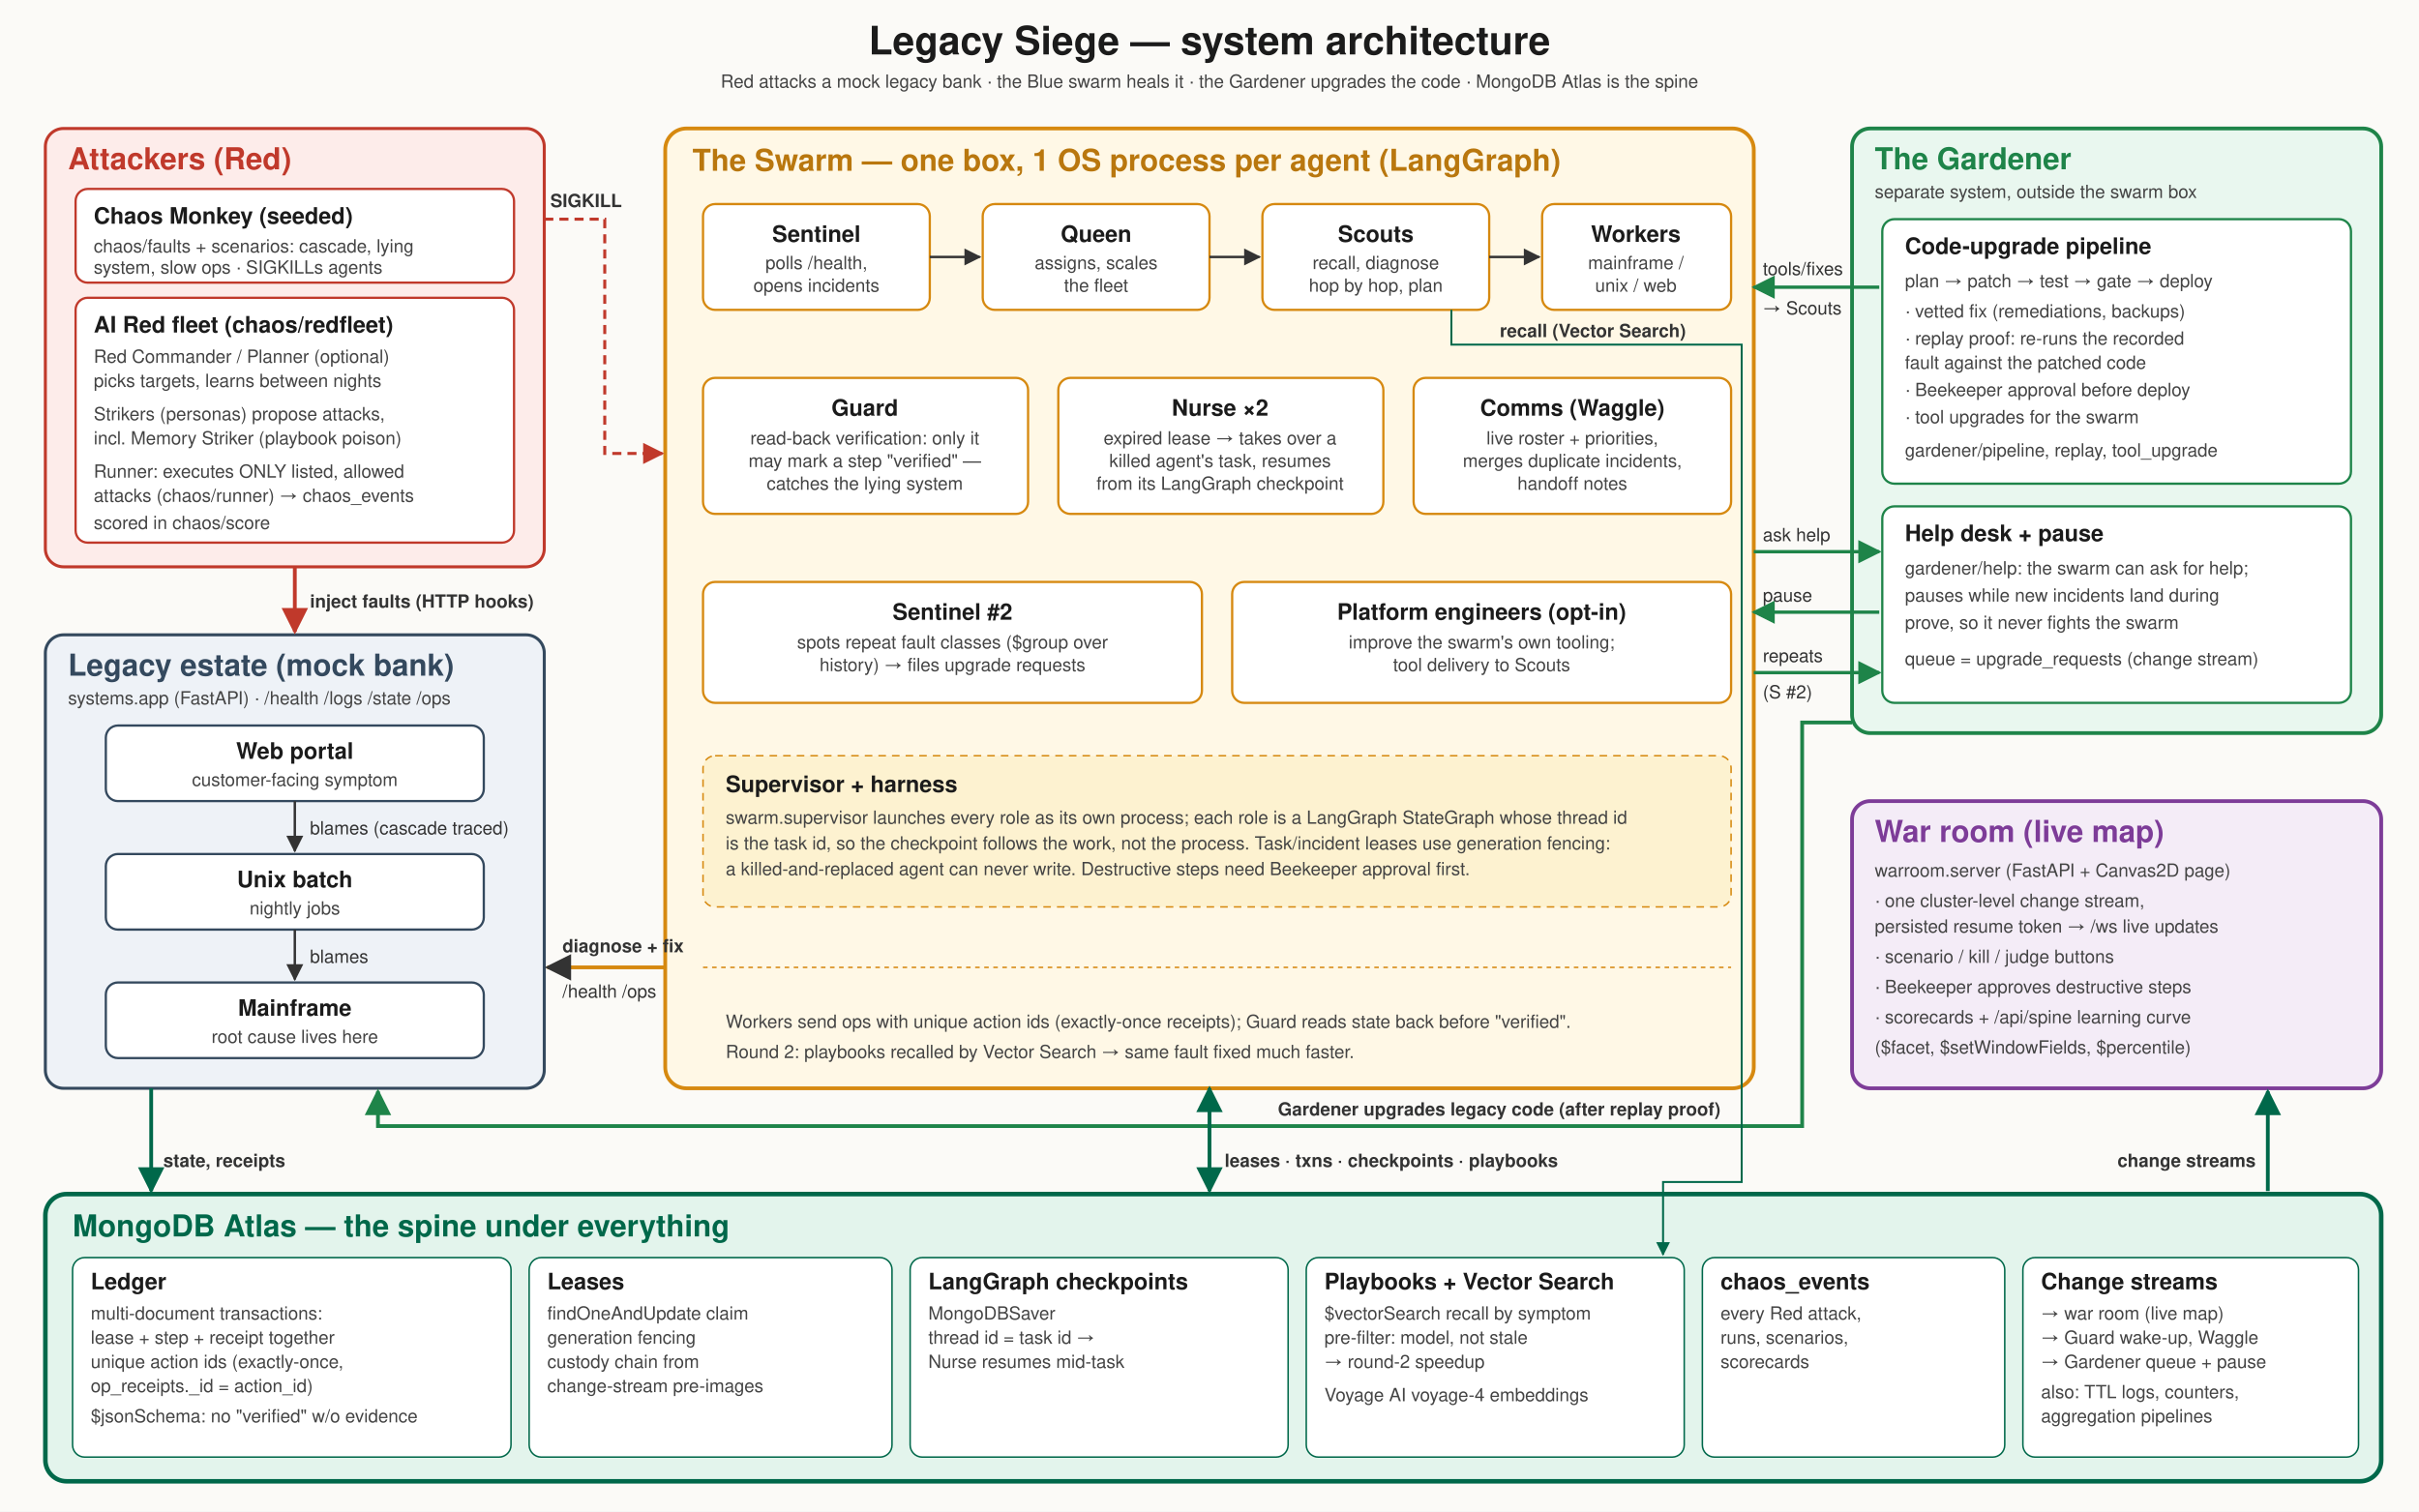
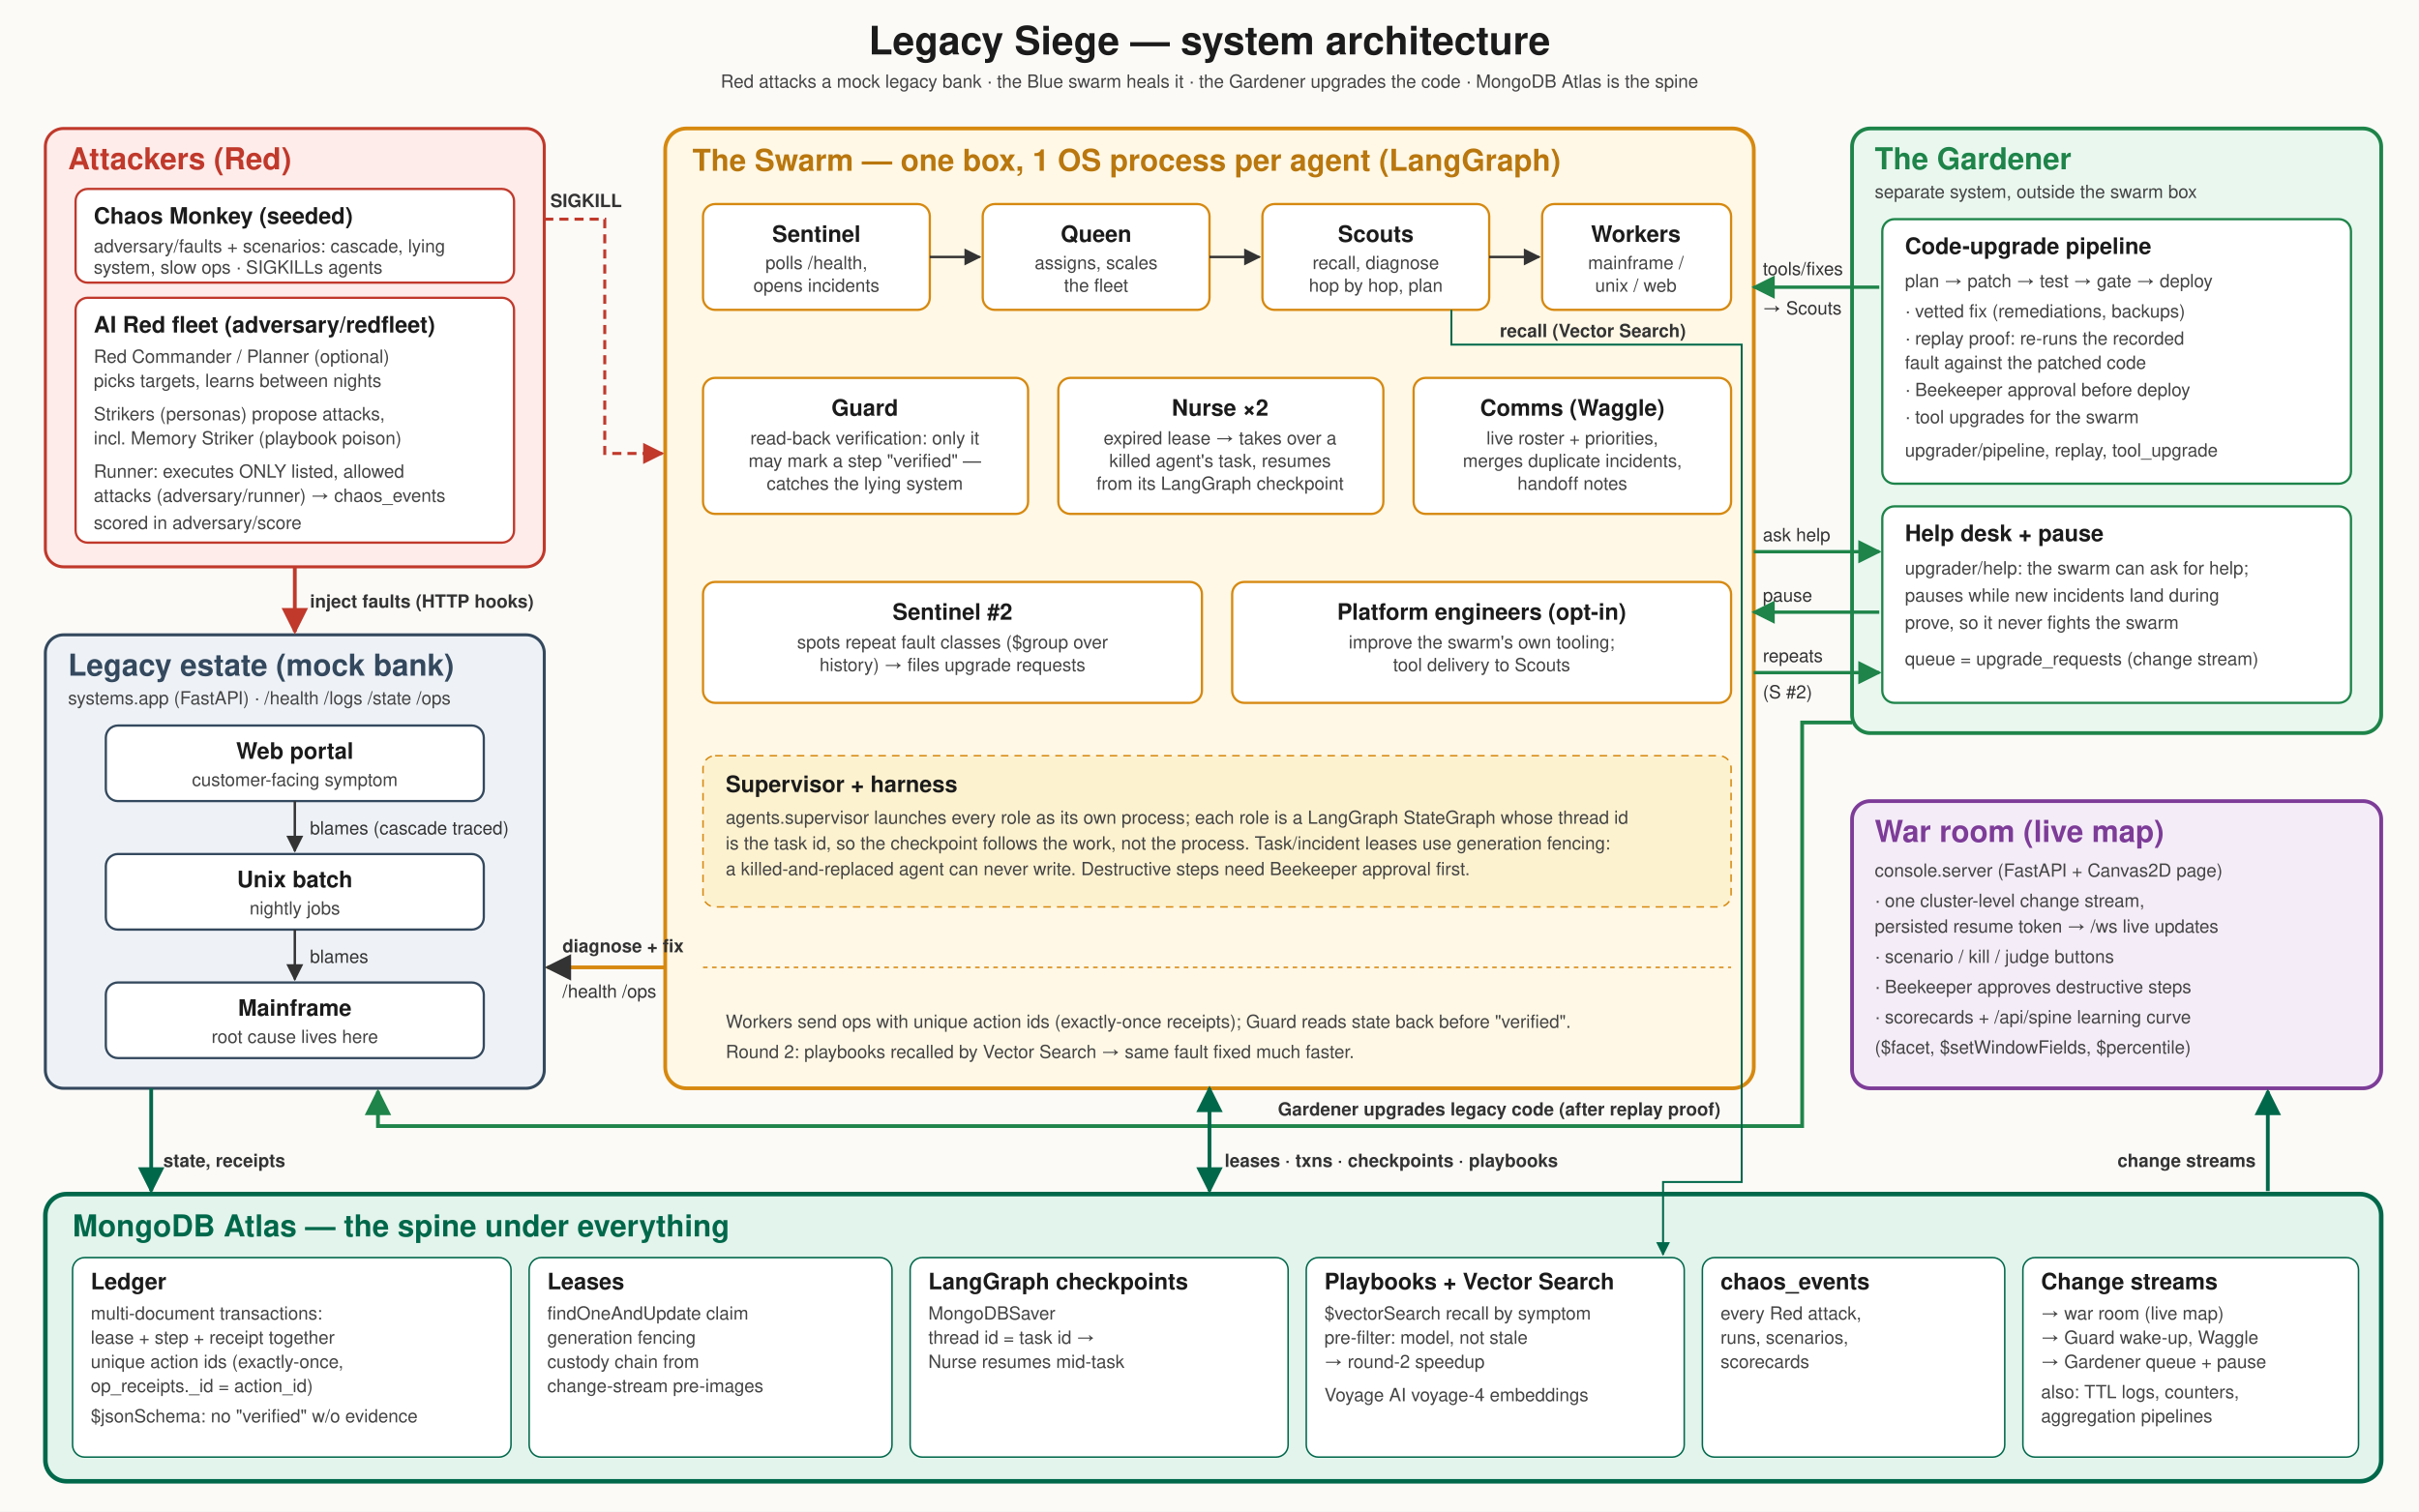
<svg xmlns="http://www.w3.org/2000/svg" width="1600" height="1000" viewBox="0 0 1600 1000" font-family="Helvetica, Arial, sans-serif">
  <defs>
    <marker id="a" viewBox="0 0 10 10" refX="9" refY="5" markerWidth="7" markerHeight="7" orient="auto-start-reverse">
      <path d="M0,0L10,5L0,10z" fill="#333" />
    </marker>
    <marker id="r" viewBox="0 0 10 10" refX="9" refY="5" markerWidth="7" markerHeight="7" orient="auto-start-reverse">
      <path d="M0,0L10,5L0,10z" fill="#c0392b" />
    </marker>
    <marker id="g" viewBox="0 0 10 10" refX="9" refY="5" markerWidth="7" markerHeight="7" orient="auto-start-reverse">
      <path d="M0,0L10,5L0,10z" fill="#1e8449" />
    </marker>
    <marker id="m" viewBox="0 0 10 10" refX="9" refY="5" markerWidth="7" markerHeight="7" orient="auto-start-reverse">
      <path d="M0,0L10,5L0,10z" fill="#00684A" />
    </marker>
    <style>
  .t{font-size:15px;font-weight:bold;fill:#1b1b1b}
  .s{font-size:12px;fill:#444}
  .h{font-size:20px;font-weight:bold}
  .l{font-size:12px;fill:#333}
  .box{stroke-width:1.5;rx:8}
 </style>
  </defs>
  <rect width="1600" height="1000" fill="#fbfaf7" />
  <text x="800" y="36" text-anchor="middle" font-size="26" font-weight="bold" fill="#1b1b1b">Legacy Siege — system architecture</text>
  <text x="800" y="58" text-anchor="middle" class="s">Red attacks a mock legacy bank · the Blue swarm heals it · the Gardener upgrades the code · MongoDB Atlas is the spine</text>
  <rect x="30" y="85" width="330" height="290" rx="12" fill="#fdecea" stroke="#c0392b" stroke-width="2" />
  <text x="45" y="112" class="h" fill="#c0392b">Attackers (Red)</text>
  <rect x="50" y="125" width="290" height="62" class="box" fill="#fff" stroke="#c0392b" />
  <text x="62" y="148" class="t">Chaos Monkey (seeded)</text>
-   <text x="62" y="167" class="s">chaos/faults + scenarios: cascade, lying</text>
+   <text x="62" y="167" class="s">adversary/faults + scenarios: cascade, lying</text>
  <text x="62" y="181" class="s">system, slow ops · SIGKILLs agents</text>
  <rect x="50" y="197" width="290" height="162" class="box" fill="#fff" stroke="#c0392b" />
-   <text x="62" y="220" class="t">AI Red fleet (chaos/redfleet)</text>
+   <text x="62" y="220" class="t">AI Red fleet (adversary/redfleet)</text>
  <text x="62" y="240" class="s">Red Commander / Planner (optional)</text>
  <text x="62" y="256" class="s">  picks targets, learns between nights</text>
  <text x="62" y="278" class="s">Strikers (personas) propose attacks,</text>
  <text x="62" y="294" class="s">  incl. Memory Striker (playbook poison)</text>
  <text x="62" y="316" class="s">Runner: executes ONLY listed, allowed</text>
-   <text x="62" y="332" class="s">  attacks (chaos/runner) → chaos_events</text>
-   <text x="62" y="350" class="s">  scored in chaos/score</text>
+   <text x="62" y="332" class="s">  attacks (adversary/runner) → chaos_events</text>
+   <text x="62" y="350" class="s">  scored in adversary/score</text>
  <rect x="30" y="420" width="330" height="300" rx="12" fill="#eef2f7" stroke="#34495e" stroke-width="2" />
  <text x="45" y="447" class="h" fill="#34495e">Legacy estate (mock bank)</text>
  <text x="45" y="466" class="s">systems.app (FastAPI) · /health /logs /state /ops</text>
  <rect x="70" y="480" width="250" height="50" class="box" fill="#fff" stroke="#34495e" />
  <text x="195" y="502" text-anchor="middle" class="t">Web portal</text>
  <text x="195" y="520" text-anchor="middle" class="s">customer-facing symptom</text>
  <rect x="70" y="565" width="250" height="50" class="box" fill="#fff" stroke="#34495e" />
  <text x="195" y="587" text-anchor="middle" class="t">Unix batch</text>
  <text x="195" y="605" text-anchor="middle" class="s">nightly jobs</text>
  <rect x="70" y="650" width="250" height="50" class="box" fill="#fff" stroke="#34495e" />
  <text x="195" y="672" text-anchor="middle" class="t">Mainframe</text>
  <text x="195" y="690" text-anchor="middle" class="s">root cause lives here</text>
  <line x1="195" y1="530" x2="195" y2="563" stroke="#333" stroke-width="1.6" marker-end="url(#a)" />
  <line x1="195" y1="615" x2="195" y2="648" stroke="#333" stroke-width="1.6" marker-end="url(#a)" />
  <text x="205" y="552" class="l">blames (cascade traced)</text>
  <text x="205" y="637" class="l">blames</text>
  <line x1="195" y1="375" x2="195" y2="418" stroke="#c0392b" stroke-width="2.5" marker-end="url(#r)" />
  <text x="205" y="402" class="l" fill="#c0392b" font-weight="bold">inject faults (HTTP hooks)</text>
  <rect x="440" y="85" width="720" height="635" rx="14" fill="#fff8e6" stroke="#d68910" stroke-width="2.5" />
  <text x="458" y="113" class="h" fill="#b9770e">The Swarm — one box, 1 OS process per agent (LangGraph)</text>
  <rect x="465" y="135" width="150" height="70" class="box" fill="#fff" stroke="#d68910" />
  <text x="540" y="160" text-anchor="middle" class="t">Sentinel</text>
  <text x="540" y="178" text-anchor="middle" class="s">polls /health,</text>
  <text x="540" y="193" text-anchor="middle" class="s">opens incidents</text>
  <rect x="650" y="135" width="150" height="70" class="box" fill="#fff" stroke="#d68910" />
  <text x="725" y="160" text-anchor="middle" class="t">Queen</text>
  <text x="725" y="178" text-anchor="middle" class="s">assigns, scales</text>
  <text x="725" y="193" text-anchor="middle" class="s">the fleet</text>
  <rect x="835" y="135" width="150" height="70" class="box" fill="#fff" stroke="#d68910" />
  <text x="910" y="160" text-anchor="middle" class="t">Scouts</text>
  <text x="910" y="178" text-anchor="middle" class="s">recall, diagnose</text>
  <text x="910" y="193" text-anchor="middle" class="s">hop by hop, plan</text>
  <rect x="1020" y="135" width="125" height="70" class="box" fill="#fff" stroke="#d68910" />
  <text x="1082" y="160" text-anchor="middle" class="t">Workers</text>
  <text x="1082" y="178" text-anchor="middle" class="s">mainframe /</text>
  <text x="1082" y="193" text-anchor="middle" class="s">unix / web</text>
  <line x1="615" y1="170" x2="648" y2="170" stroke="#333" stroke-width="1.6" marker-end="url(#a)" />
  <line x1="800" y1="170" x2="833" y2="170" stroke="#333" stroke-width="1.6" marker-end="url(#a)" />
  <line x1="985" y1="170" x2="1018" y2="170" stroke="#333" stroke-width="1.6" marker-end="url(#a)" />
  <rect x="465" y="250" width="215" height="90" class="box" fill="#fff" stroke="#d68910" />
  <text x="572" y="275" text-anchor="middle" class="t">Guard</text>
  <text x="572" y="294" text-anchor="middle" class="s">read-back verification: only it</text>
  <text x="572" y="309" text-anchor="middle" class="s">may mark a step "verified" —</text>
  <text x="572" y="324" text-anchor="middle" class="s">catches the lying system</text>
  <rect x="700" y="250" width="215" height="90" class="box" fill="#fff" stroke="#d68910" />
  <text x="807" y="275" text-anchor="middle" class="t">Nurse ×2</text>
  <text x="807" y="294" text-anchor="middle" class="s">expired lease → takes over a</text>
  <text x="807" y="309" text-anchor="middle" class="s">killed agent's task, resumes</text>
  <text x="807" y="324" text-anchor="middle" class="s">from its LangGraph checkpoint</text>
  <rect x="935" y="250" width="210" height="90" class="box" fill="#fff" stroke="#d68910" />
  <text x="1040" y="275" text-anchor="middle" class="t">Comms (Waggle)</text>
  <text x="1040" y="294" text-anchor="middle" class="s">live roster + priorities,</text>
  <text x="1040" y="309" text-anchor="middle" class="s">merges duplicate incidents,</text>
  <text x="1040" y="324" text-anchor="middle" class="s">handoff notes</text>
  <rect x="465" y="385" width="330" height="80" class="box" fill="#fff" stroke="#d68910" />
  <text x="630" y="410" text-anchor="middle" class="t">Sentinel #2</text>
  <text x="630" y="429" text-anchor="middle" class="s">spots repeat fault classes ($group over</text>
  <text x="630" y="444" text-anchor="middle" class="s">history) → files upgrade requests</text>
  <rect x="815" y="385" width="330" height="80" class="box" fill="#fff" stroke="#d68910" />
  <text x="980" y="410" text-anchor="middle" class="t">Platform engineers (opt-in)</text>
  <text x="980" y="429" text-anchor="middle" class="s">improve the swarm's own tooling;</text>
  <text x="980" y="444" text-anchor="middle" class="s">tool delivery to Scouts</text>
  <rect x="465" y="500" width="680" height="100" rx="8" fill="#fdf2d0" stroke="#d68910" stroke-dasharray="5 4" />
  <text x="480" y="524" class="t">Supervisor + harness</text>
-   <text x="480" y="545" class="s">swarm.supervisor launches every role as its own process; each role is a LangGraph StateGraph whose thread id</text>
+   <text x="480" y="545" class="s">agents.supervisor launches every role as its own process; each role is a LangGraph StateGraph whose thread id</text>
  <text x="480" y="562" class="s">is the task id, so the checkpoint follows the work, not the process. Task/incident leases use generation fencing:</text>
  <text x="480" y="579" class="s">a killed-and-replaced agent can never write. Destructive steps need Beekeeper approval first.</text>
  <path d="M440,640 L362,640" stroke="#d68910" stroke-width="2.5" fill="none" marker-end="url(#a)" />
  <text x="372" y="630" class="l" font-weight="bold" fill="#b9770e">diagnose + fix</text>
  <text x="372" y="660" class="l" fill="#b9770e">/health /ops</text>
  <line x1="465" y1="640" x2="1145" y2="640" stroke="#d68910" stroke-width="1" stroke-dasharray="3 3" />
  <text x="480" y="680" class="s">Workers send ops with unique action ids (exactly-once receipts); Guard reads state back before "verified".</text>
  <text x="480" y="700" class="s">Round 2: playbooks recalled by Vector Search → same fault fixed much faster.</text>
  <path d="M360,145 L400,145 L400,300 L438,300" stroke="#c0392b" stroke-width="2" fill="none" stroke-dasharray="6 4" marker-end="url(#r)" />
  <text x="364" y="137" class="l" fill="#c0392b" font-weight="bold">SIGKILL</text>
  <rect x="1225" y="85" width="350" height="400" rx="12" fill="#e9f7ef" stroke="#1e8449" stroke-width="2.5" />
  <text x="1240" y="112" class="h" fill="#1e8449">The Gardener</text>
  <text x="1240" y="131" class="s">separate system, outside the swarm box</text>
  <rect x="1245" y="145" width="310" height="175" class="box" fill="#fff" stroke="#1e8449" />
  <text x="1260" y="168" class="t">Code-upgrade pipeline</text>
  <text x="1260" y="190" class="s">plan → patch → test → gate → deploy</text>
  <text x="1260" y="210" class="s">· vetted fix (remediations, backups)</text>
  <text x="1260" y="228" class="s">· replay proof: re-runs the recorded</text>
  <text x="1260" y="244" class="s">  fault against the patched code</text>
  <text x="1260" y="262" class="s">· Beekeeper approval before deploy</text>
  <text x="1260" y="280" class="s">· tool upgrades for the swarm</text>
-   <text x="1260" y="302" class="s">gardener/pipeline, replay, tool_upgrade</text>
+   <text x="1260" y="302" class="s">upgrader/pipeline, replay, tool_upgrade</text>
  <rect x="1245" y="335" width="310" height="130" class="box" fill="#fff" stroke="#1e8449" />
  <text x="1260" y="358" class="t">Help desk + pause</text>
-   <text x="1260" y="380" class="s">gardener/help: the swarm can ask for help;</text>
+   <text x="1260" y="380" class="s">upgrader/help: the swarm can ask for help;</text>
  <text x="1260" y="398" class="s">pauses while new incidents land during</text>
  <text x="1260" y="416" class="s">prove, so it never fights the swarm</text>
  <text x="1260" y="440" class="s">queue = upgrade_requests (change stream)</text>
  <path d="M795,425 L1100,425" stroke="none" />
  <path d="M1160,190 L1243,190" stroke="#1e8449" stroke-width="2.2" fill="none" marker-start="url(#g)" />
  <path d="M1160,365 L1243,365" stroke="#1e8449" stroke-width="2.2" fill="none" marker-end="url(#g)" />
  <path d="M1160,445 L1243,445" stroke="#1e8449" stroke-width="2.2" fill="none" marker-end="url(#g)" />
  <path d="M1160,405 L1243,405" stroke="#1e8449" stroke-width="2.2" fill="none" marker-start="url(#g)" />
  <text x="1166" y="182" class="l" fill="#1e8449" font-size="11">tools/fixes</text>
  <text x="1166" y="208" class="l" fill="#1e8449" font-size="11">→ Scouts</text>
  <text x="1166" y="358" class="l" fill="#1e8449" font-size="11">ask help</text>
  <text x="1166" y="398" class="l" fill="#1e8449" font-size="11">pause</text>
  <text x="1166" y="438" class="l" fill="#1e8449" font-size="11">repeats</text>
  <text x="1166" y="462" class="l" fill="#1e8449" font-size="11">(S #2)</text>
  <path d="M1225,478 L1192,478 L1192,745 L250,745 L250,722" stroke="#1e8449" stroke-width="2.5" fill="none" marker-end="url(#g)" />
  <text x="1138" y="738" text-anchor="end" class="l" fill="#1e8449" font-weight="bold">Gardener upgrades legacy code (after replay proof)</text>
  <rect x="1225" y="530" width="350" height="190" rx="12" fill="#f4ecf7" stroke="#7d3c98" stroke-width="2.5" />
  <text x="1240" y="557" class="h" fill="#7d3c98">War room (live map)</text>
-   <text x="1240" y="580" class="s">warroom.server (FastAPI + Canvas2D page)</text>
+   <text x="1240" y="580" class="s">console.server (FastAPI + Canvas2D page)</text>
  <text x="1240" y="600" class="s">· one cluster-level change stream,</text>
  <text x="1240" y="617" class="s">  persisted resume token → /ws live updates</text>
  <text x="1240" y="637" class="s">· scenario / kill / judge buttons</text>
  <text x="1240" y="657" class="s">· Beekeeper approves destructive steps</text>
  <text x="1240" y="677" class="s">· scorecards + /api/spine learning curve</text>
  <text x="1240" y="697" class="s">  ($facet, $setWindowFields, $percentile)</text>
  <rect x="30" y="790" width="1545" height="190" rx="14" fill="#e3f4ec" stroke="#00684A" stroke-width="3" />
  <text x="48" y="818" class="h" fill="#00684A">MongoDB Atlas — the spine under everything</text>
  <g font-size="13">
    <rect x="48" y="832" width="290" height="132" rx="8" fill="#fff" stroke="#00684A" />
    <text x="60" y="853" class="t">Ledger</text>
    <text x="60" y="873" class="s">multi-document transactions:</text>
    <text x="60" y="889" class="s">lease + step + receipt together</text>
    <text x="60" y="905" class="s">unique action ids (exactly-once,</text>
    <text x="60" y="921" class="s">op_receipts._id = action_id)</text>
    <text x="60" y="941" class="s">$jsonSchema: no "verified" w/o evidence</text>
    <rect x="350" y="832" width="240" height="132" rx="8" fill="#fff" stroke="#00684A" />
    <text x="362" y="853" class="t">Leases</text>
    <text x="362" y="873" class="s">findOneAndUpdate claim</text>
    <text x="362" y="889" class="s">generation fencing</text>
    <text x="362" y="905" class="s">custody chain from</text>
    <text x="362" y="921" class="s">change-stream pre-images</text>
    <rect x="602" y="832" width="250" height="132" rx="8" fill="#fff" stroke="#00684A" />
    <text x="614" y="853" class="t">LangGraph checkpoints</text>
    <text x="614" y="873" class="s">MongoDBSaver</text>
    <text x="614" y="889" class="s">thread id = task id →</text>
    <text x="614" y="905" class="s">Nurse resumes mid-task</text>
    <rect x="864" y="832" width="250" height="132" rx="8" fill="#fff" stroke="#00684A" />
    <text x="876" y="853" class="t">Playbooks + Vector Search</text>
    <text x="876" y="873" class="s">$vectorSearch recall by symptom</text>
    <text x="876" y="889" class="s">pre-filter: model, not stale</text>
    <text x="876" y="905" class="s">→ round-2 speedup</text>
    <text x="876" y="927" class="s">Voyage AI voyage-4 embeddings</text>
    <rect x="1126" y="832" width="200" height="132" rx="8" fill="#fff" stroke="#00684A" />
    <text x="1138" y="853" class="t">chaos_events</text>
    <text x="1138" y="873" class="s">every Red attack,</text>
    <text x="1138" y="889" class="s">runs, scenarios,</text>
    <text x="1138" y="905" class="s">scorecards</text>
    <rect x="1338" y="832" width="222" height="132" rx="8" fill="#fff" stroke="#00684A" />
    <text x="1350" y="853" class="t">Change streams</text>
    <text x="1350" y="873" class="s">→ war room (live map)</text>
    <text x="1350" y="889" class="s">→ Guard wake-up, Waggle</text>
    <text x="1350" y="905" class="s">→ Gardener queue + pause</text>
    <text x="1350" y="925" class="s">also: TTL logs, counters,</text>
    <text x="1350" y="941" class="s">aggregation pipelines</text>
  </g>
  <line x1="120" y1="375" x2="120" y2="418" stroke="none" />
  <line x1="800" y1="720" x2="800" y2="788" stroke="#00684A" stroke-width="2.5" marker-end="url(#m)" marker-start="url(#m)" />
  <text x="810" y="772" class="l" fill="#00684A" font-weight="bold">leases · txns · checkpoints · playbooks</text>
  <line x1="1500" y1="788" x2="1500" y2="722" stroke="#00684A" stroke-width="2.5" marker-end="url(#m)" />
  <text x="1492" y="772" text-anchor="end" class="l" fill="#00684A" font-weight="bold">change streams</text>
  <line x1="1300" y1="485" x2="1300" y2="528" stroke="none" />
  <line x1="100" y1="720" x2="100" y2="788" stroke="#00684A" stroke-width="2.5" marker-end="url(#m)" />
  <text x="108" y="772" class="l" fill="#00684A" font-weight="bold">state, receipts</text>
  <path d="M960,205 L960,228 L1152,228 L1152,782 L1100,782 L1100,830" stroke="#00684A" stroke-width="1.3" fill="none" marker-end="url(#m)" />
  <text x="992" y="223" class="l" fill="#00684A" font-size="11" font-weight="bold">recall (Vector Search)</text>
</svg>
